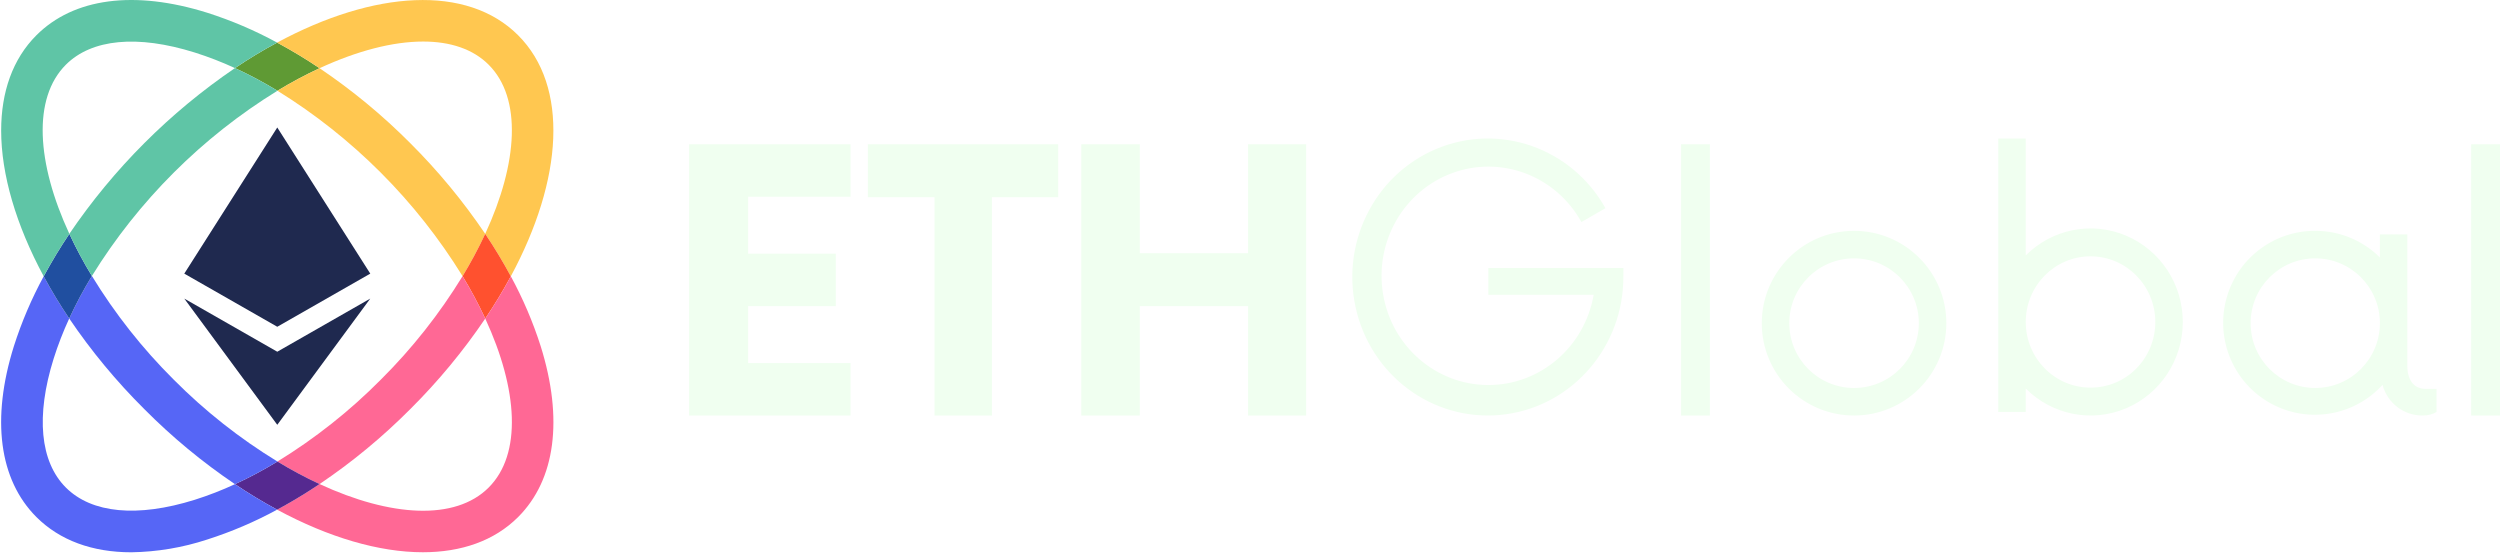
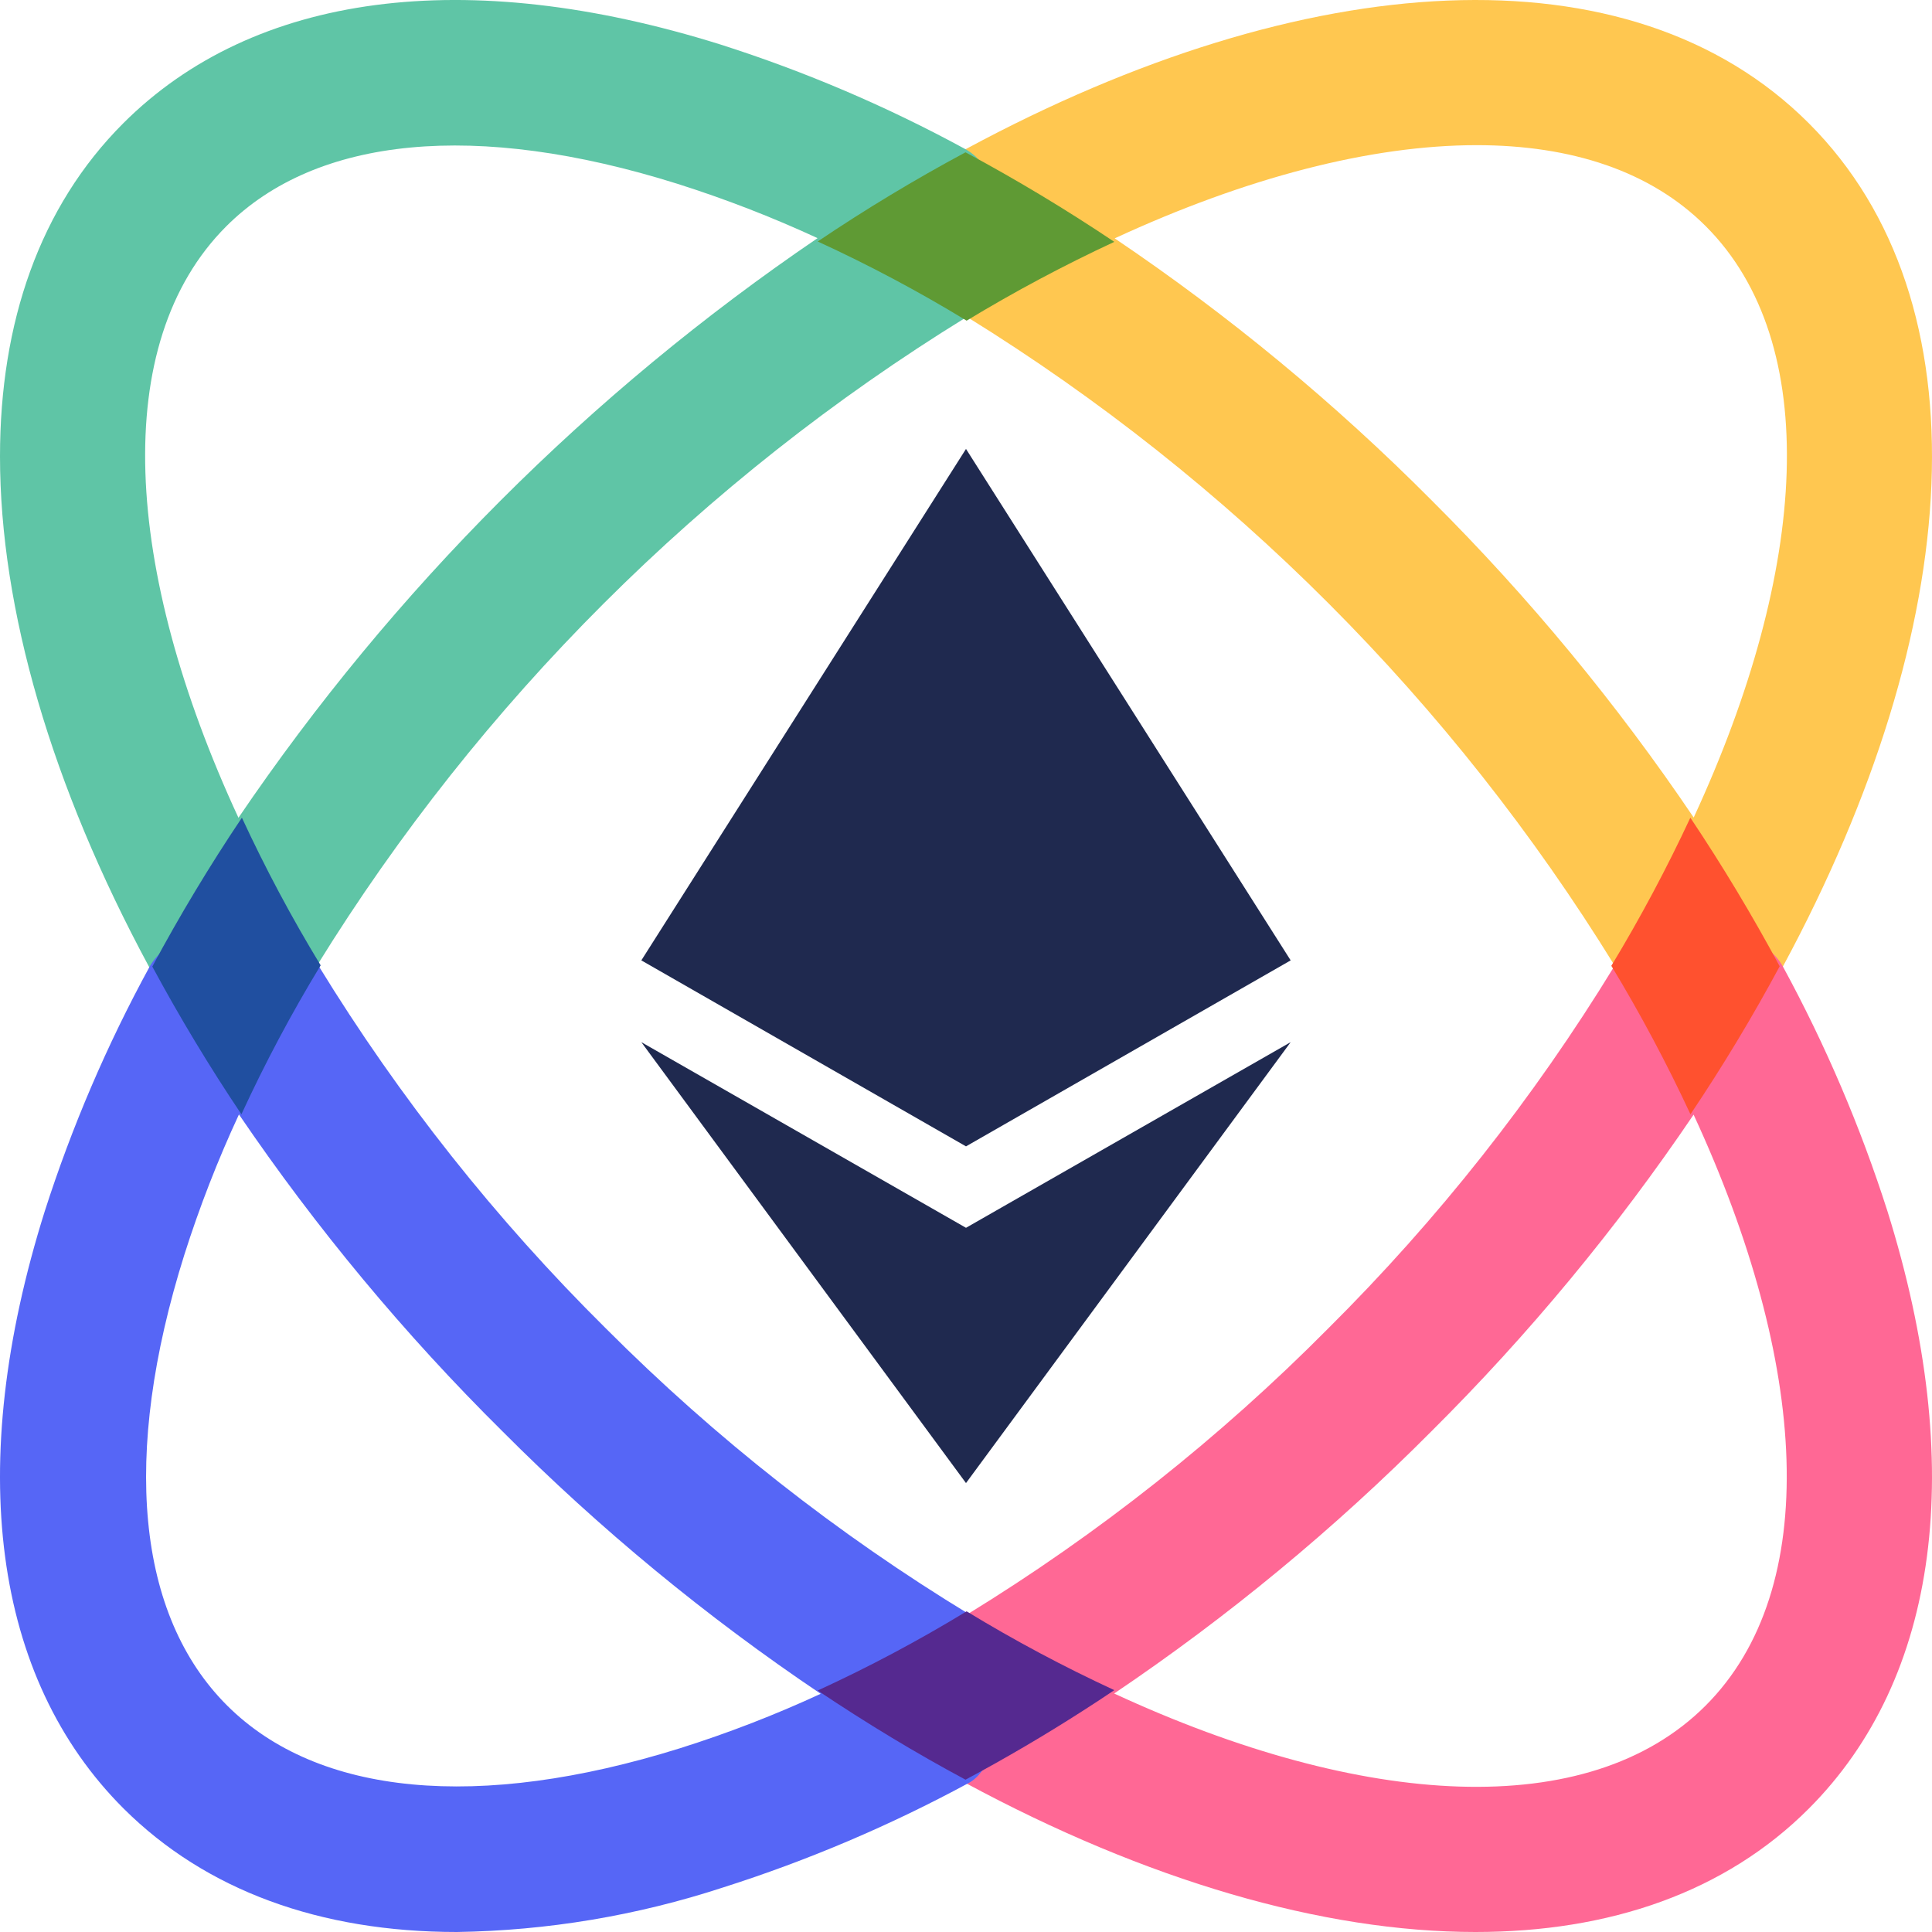
- <svg xmlns="http://www.w3.org/2000/svg" width="722" height="160" viewBox="0 0 722 160">
-   <g fill="none" fill-rule="evenodd">
-     <path fill="#1F294F" d="M53.22 79.024l26.857-42.206 26.858 42.206L80.077 94.37z" />
-     <path fill="#1F294F" d="M53.22 86.232l26.857 15.348 26.858-15.348-26.858 36.45z" />
-     <path d="M92.291 19.697a126.068 126.068 0 00-12.166 6.51 118.993 118.993 0 00-12.267-6.54A141.574 141.574 0 0180.034 12.3a145.7 145.7 0 0112.257 7.397z" fill="#5F9A34" />
-     <path d="M149.64 10.187C134.896-4.555 108.03-2.794 80.033 12.3a145.7 145.7 0 0112.257 7.397c10.838-5.012 21.162-7.699 29.907-7.699 7.819 0 14.38 2.144 18.928 6.692 9.65 9.65 8.503 28.327-.996 48.846a147.851 147.851 0 017.396 12.256c15.095-27.995 16.856-54.863 2.113-69.605z" fill="#FFC750" />
-     <path d="M92.291 19.697a126.068 126.068 0 00-12.166 6.51 164.433 164.433 0 0153.464 53.545 128.481 128.481 0 006.54-12.216 176.315 176.315 0 00-21.644-26.194A174.674 174.674 0 0092.29 19.697z" fill="#FFC750" />
-     <path d="M147.526 79.792A144.929 144.929 0 01140.14 92a126.744 126.744 0 00-6.55-12.247 128.483 128.483 0 006.54-12.216 147.781 147.781 0 017.396 12.256z" fill="#FF512F" />
-     <path d="M140.14 91.998a126.74 126.74 0 00-6.55-12.246 159.404 159.404 0 01-23.618 29.897 159.245 159.245 0 01-29.847 23.638 121.878 121.878 0 0012.166 6.51 174.676 174.676 0 0026.194-21.645 175.82 175.82 0 0021.655-26.154z" fill="#FF6895" />
-     <path d="M156.15 99.978a116.444 116.444 0 00-8.624-20.186 144.963 144.963 0 01-7.386 12.206c9.49 20.509 10.637 39.165.986 48.805-9.65 9.65-28.317 8.494-48.835-1.006-.845.574-1.69 1.127-2.536 1.67a140.771 140.771 0 01-9.72 5.726c14.903 8.04 29.484 12.297 42.093 12.297 11.069 0 20.619-3.28 27.512-10.173 10.787-10.788 13.091-28.307 6.51-49.339z" fill="#FF6895" />
-     <path d="M92.291 139.797c-.845.574-1.69 1.127-2.536 1.67a140.771 140.771 0 01-9.72 5.726 144.154 144.154 0 01-12.177-7.366 118.997 118.997 0 0012.267-6.54c3.93 2.398 7.991 4.571 12.166 6.51z" fill="#552990" />
-     <path d="M56.246 144.336c-16.544 5.182-29.766 3.924-37.223-3.533-7.457-7.456-8.714-20.679-3.532-37.222a97.8 97.8 0 014.498-11.603 146.904 146.904 0 01-7.366-12.176A116.3 116.3 0 004.01 99.978c-6.59 21.032-4.276 38.551 6.5 49.339 6.763 6.752 16.162 10.183 27.412 10.183a73.686 73.686 0 0021.917-3.683 116.548 116.548 0 0020.196-8.624 144.154 144.154 0 01-12.176-7.366 96.972 96.972 0 01-11.612 4.509z" fill="#5666F6" />
-     <path d="M67.858 139.827a118.997 118.997 0 0012.267-6.54 159.065 159.065 0 01-29.947-23.638A159.07 159.07 0 0126.54 79.702a121.245 121.245 0 00-6.55 12.276 176.217 176.217 0 0021.685 26.174 174.47 174.47 0 0026.183 21.675z" fill="#5666F6" />
-     <path d="M26.54 79.702a121.245 121.245 0 00-6.55 12.276 146.904 146.904 0 01-7.367-12.176 144.384 144.384 0 017.407-12.266 121.853 121.853 0 006.51 12.166z" fill="#204FA0" />
-     <path d="M19.023 18.69c7.457-7.456 20.68-8.714 37.223-3.522a98.61 98.61 0 0111.612 4.498A141.574 141.574 0 0180.034 12.3a115.756 115.756 0 00-20.196-8.624C38.817-2.904 21.298-.6 10.51 10.187 3.617 17.08.336 26.63.336 37.7c0 12.609 4.257 27.2 12.287 42.103a144.384 144.384 0 017.407-12.266C10.53 47.017 9.373 28.34 19.023 18.69z" fill="#5FC5A6" />
-     <path d="M67.858 19.666a180.347 180.347 0 00-47.828 47.87 121.853 121.853 0 006.51 12.166 164.26 164.26 0 0153.585-53.495 118.993 118.993 0 00-12.267-6.54z" fill="#5FC5A6" />
-     <path d="M703.678 112.305v6.666a7.438 7.438 0 01-3.835 1.025c-5.49.136-10.355-3.523-11.763-8.845-8.2 8.986-21.444 11.227-32.13 5.438-10.688-5.79-16.077-18.126-13.075-29.928 3.002-11.802 13.625-20.044 25.772-19.994a26.343 26.343 0 0118.666 7.692v-6.667h7.927v37.946c0 4.744 2.43 6.667 5.242 6.667h3.196zm-16.365-18.973c0-10.337-8.357-18.717-18.666-18.717-10.31 0-18.666 8.38-18.666 18.717 0 10.337 8.357 18.716 18.666 18.716 10.304-.012 18.654-8.384 18.666-18.716zm26.359-51.665H722V120h-8.328V41.667zm-83.28 51.32c.005 10.892-6.447 20.721-16.362 24.923-9.915 4.201-21.35 1.952-28.994-5.703v6.753h-7.944V40h7.944v33.766c7.645-7.655 19.08-9.905 28.994-5.703 9.915 4.202 16.367 14.03 16.362 24.924zm-7.944 0c0-10.472-8.375-18.961-18.706-18.961-10.33 0-18.706 8.489-18.706 18.96 0 10.472 8.375 18.961 18.706 18.961a18.52 18.52 0 0013.245-5.535 19.032 19.032 0 005.461-13.425zm-113.645.346c0-14.727 11.93-26.666 26.65-26.666 14.717 0 26.649 11.939 26.649 26.666 0 14.728-11.931 26.667-26.65 26.667a26.62 26.62 0 01-18.85-7.804 26.655 26.655 0 01-7.8-18.863zm45.355 0c0-10.337-8.375-18.717-18.706-18.717-10.33 0-18.706 8.38-18.706 18.718 0 10.337 8.375 18.717 18.706 18.717 10.326-.012 18.694-8.385 18.706-18.718zm-85.33-15.927v2.322c.134 20.11-14.365 37.194-33.865 39.904-19.5 2.71-37.937-9.798-43.062-29.215-5.125-19.416 4.656-39.702 22.844-47.38 18.188-7.68 39.128-.363 48.908 17.088l-6.941 3.998c-7.39-13.34-23.096-19.318-37.225-14.169-14.128 5.15-22.588 19.936-20.048 35.043 2.54 15.108 15.342 26.162 30.343 26.198 15 .036 27.854-10.955 30.464-26.05H429.83v-7.739h38.996zm16.656-35.74h8.328V120h-8.328V41.667zm-108.264 0V120h-16.785V88.406h-31.262V120h-16.912V41.667h16.912V73.13h31.262V41.667h16.785zm-71.621 15.276h-19.124V120h-16.59V56.942h-19.251V41.667h54.965v15.275zm-89.546-.13v16.45h25.32v15.144h-25.32v16.45h29.584V120H199V41.667h46.637V56.81h-29.584z" fill="#F0FFF0" fill-rule="nonzero" />
-   </g>
+ <svg xmlns="http://www.w3.org/2000/svg" width="60" height="60" viewBox="0 0 241 241" fill="none">
+   <path fill-rule="evenodd" clip-rule="evenodd" d="M225.632 15.373c-22.258-22.264-62.823-19.604-105.09 3.191-6.311 3.397-5.839 17.351.137 21.003a248.3 248.3 0 0 1 80.72 80.863c3.632 5.98 17.745 6.185 21.042.061a194.957 194.957 0 0 0-2.396-4.324c.817 1.439 1.616 2.88 2.396 4.323 22.79-42.277 25.448-82.854 3.191-105.117Zm-47.038 47.05a263.74 263.74 0 0 0-39.547-32.689c16.363-7.569 31.95-11.626 45.153-11.626 11.805 0 21.711 3.238 28.578 10.107 14.57 14.573 12.838 42.779-1.504 73.766a266.286 266.286 0 0 0-32.68-39.558Z" fill="#FFC750" data-darkreader-inline-fill="" style="--darkreader-inline-fill: #ffc752;" />
+   <path fill-rule="evenodd" clip-rule="evenodd" d="M235.446 151.095a175.874 175.874 0 0 0-13.027-30.494c-3.344-6.218-17.43-6.031-21.053-.061a240.808 240.808 0 0 1-35.677 45.165 240.491 240.491 0 0 1-45.086 35.709c-5.979 3.653-6.247 17.726-.136 21.009C142.979 234.57 165.005 241 184.052 241c16.721 0 31.147-4.955 41.559-15.37 16.296-16.296 19.777-42.762 9.835-74.535Zm-22.695 61.675c-14.577 14.578-42.775 12.83-73.77-1.52a263.834 263.834 0 0 0 39.568-32.7 265.546 265.546 0 0 0 32.712-39.509c14.335 30.981 16.068 59.165 1.49 73.729Z" fill="#FF6895" data-darkreader-inline-fill="" style="--darkreader-inline-fill: #ff6291;" />
+   <path fill-rule="evenodd" clip-rule="evenodd" d="M120.378 18.58A174.81 174.81 0 0 0 89.873 5.552c-31.751-9.94-58.213-6.46-74.507 9.834C4.955 25.8 0 40.224 0 56.943c0 19.046 6.43 41.084 18.558 63.595 3.299 6.111 17.37 5.835 21.021-.152a248.102 248.102 0 0 1 80.936-80.8c5.941-3.612 6.065-17.678-.137-21.007Zm-90.633 83.43c-14.348-30.992-16.096-59.203-1.52-73.779 11.263-11.263 31.235-13.163 56.222-5.32a148.821 148.821 0 0 1 17.54 6.795 272.405 272.405 0 0 0-72.242 72.304Z" fill="#5FC5A6" data-darkreader-inline-fill="" style="--darkreader-inline-fill: #6ac9ac;" />
+   <path fill-rule="evenodd" clip-rule="evenodd" d="M120.973 201.408a241.042 241.042 0 0 1-45.4-35.702 240.382 240.382 0 0 1-35.835-45.231c-3.636-5.935-17.758-6.049-21.098.152a175.337 175.337 0 0 0-13.06 30.472c-9.991 31.766-6.482 58.227 9.856 74.519C25.688 235.817 39.936 241 56.992 241a112.09 112.09 0 0 0 33.226-5.563 177.037 177.037 0 0 0 30.617-13.025c4.928-2.629 6.094-17.383.138-21.004Zm-36.201 16.687c-25.08 7.827-45.126 5.927-56.43-5.335-11.304-11.262-13.211-31.233-5.354-56.219a147.372 147.372 0 0 1 6.819-17.524 266.397 266.397 0 0 0 32.875 39.532 264.292 264.292 0 0 0 39.694 32.737 147.298 147.298 0 0 1-17.604 6.809Z" fill="#5666F6" data-darkreader-inline-fill="" style="--darkreader-inline-fill: #5898f6;" />
+   <path fill-rule="evenodd" clip-rule="evenodd" d="M80 119.799 120.5 56l40.5 63.799L120.5 143 80 119.799Z" fill="#1F294F" data-darkreader-inline-fill="" style="--darkreader-inline-fill: #abc2de;" />
+   <path fill-rule="evenodd" clip-rule="evenodd" d="m80 130 40.5 23.157L161 130l-40.5 55L80 130Z" fill="#1F294F" data-darkreader-inline-fill="" style="--darkreader-inline-fill: #abc2de;" />
+   <path fill-rule="evenodd" clip-rule="evenodd" d="M139 30.169A191.112 191.112 0 0 0 120.576 40 180.262 180.262 0 0 0 102 30.123 214.501 214.501 0 0 1 120.439 19 220.649 220.649 0 0 1 139 30.169Z" fill="#5F9A34" data-darkreader-inline-fill="" style="--darkreader-inline-fill: #96ce6d;" />
+   <path fill-rule="evenodd" clip-rule="evenodd" d="M222 120.538A219.324 219.324 0 0 1 210.871 139 192.085 192.085 0 0 0 201 120.477 194.499 194.499 0 0 0 210.856 102 223.556 223.556 0 0 1 222 120.538Z" fill="#FF512F" data-darkreader-inline-fill="" style="--darkreader-inline-fill: #ff5b3a;" />
+   <path fill-rule="evenodd" clip-rule="evenodd" d="M139 210.831c-1.28.867-2.56 1.702-3.84 2.523A213.69 213.69 0 0 1 120.439 222c-6.126-3.282-12.272-6.99-18.439-11.123A180.457 180.457 0 0 0 120.576 201 184.758 184.758 0 0 0 139 210.831Z" fill="#552990" data-darkreader-inline-fill="" style="--darkreader-inline-fill: #9d73d7;" />
+   <path fill-rule="evenodd" clip-rule="evenodd" d="M40 120.416c-3.647 6-6.947 12.205-9.885 18.584A222.655 222.655 0 0 1 19 120.569 218.653 218.653 0 0 1 30.176 102 184.59 184.59 0 0 0 40 120.416Z" fill="#204FA0" data-darkreader-inline-fill="" style="--darkreader-inline-fill: #75ace3;" />
</svg>
